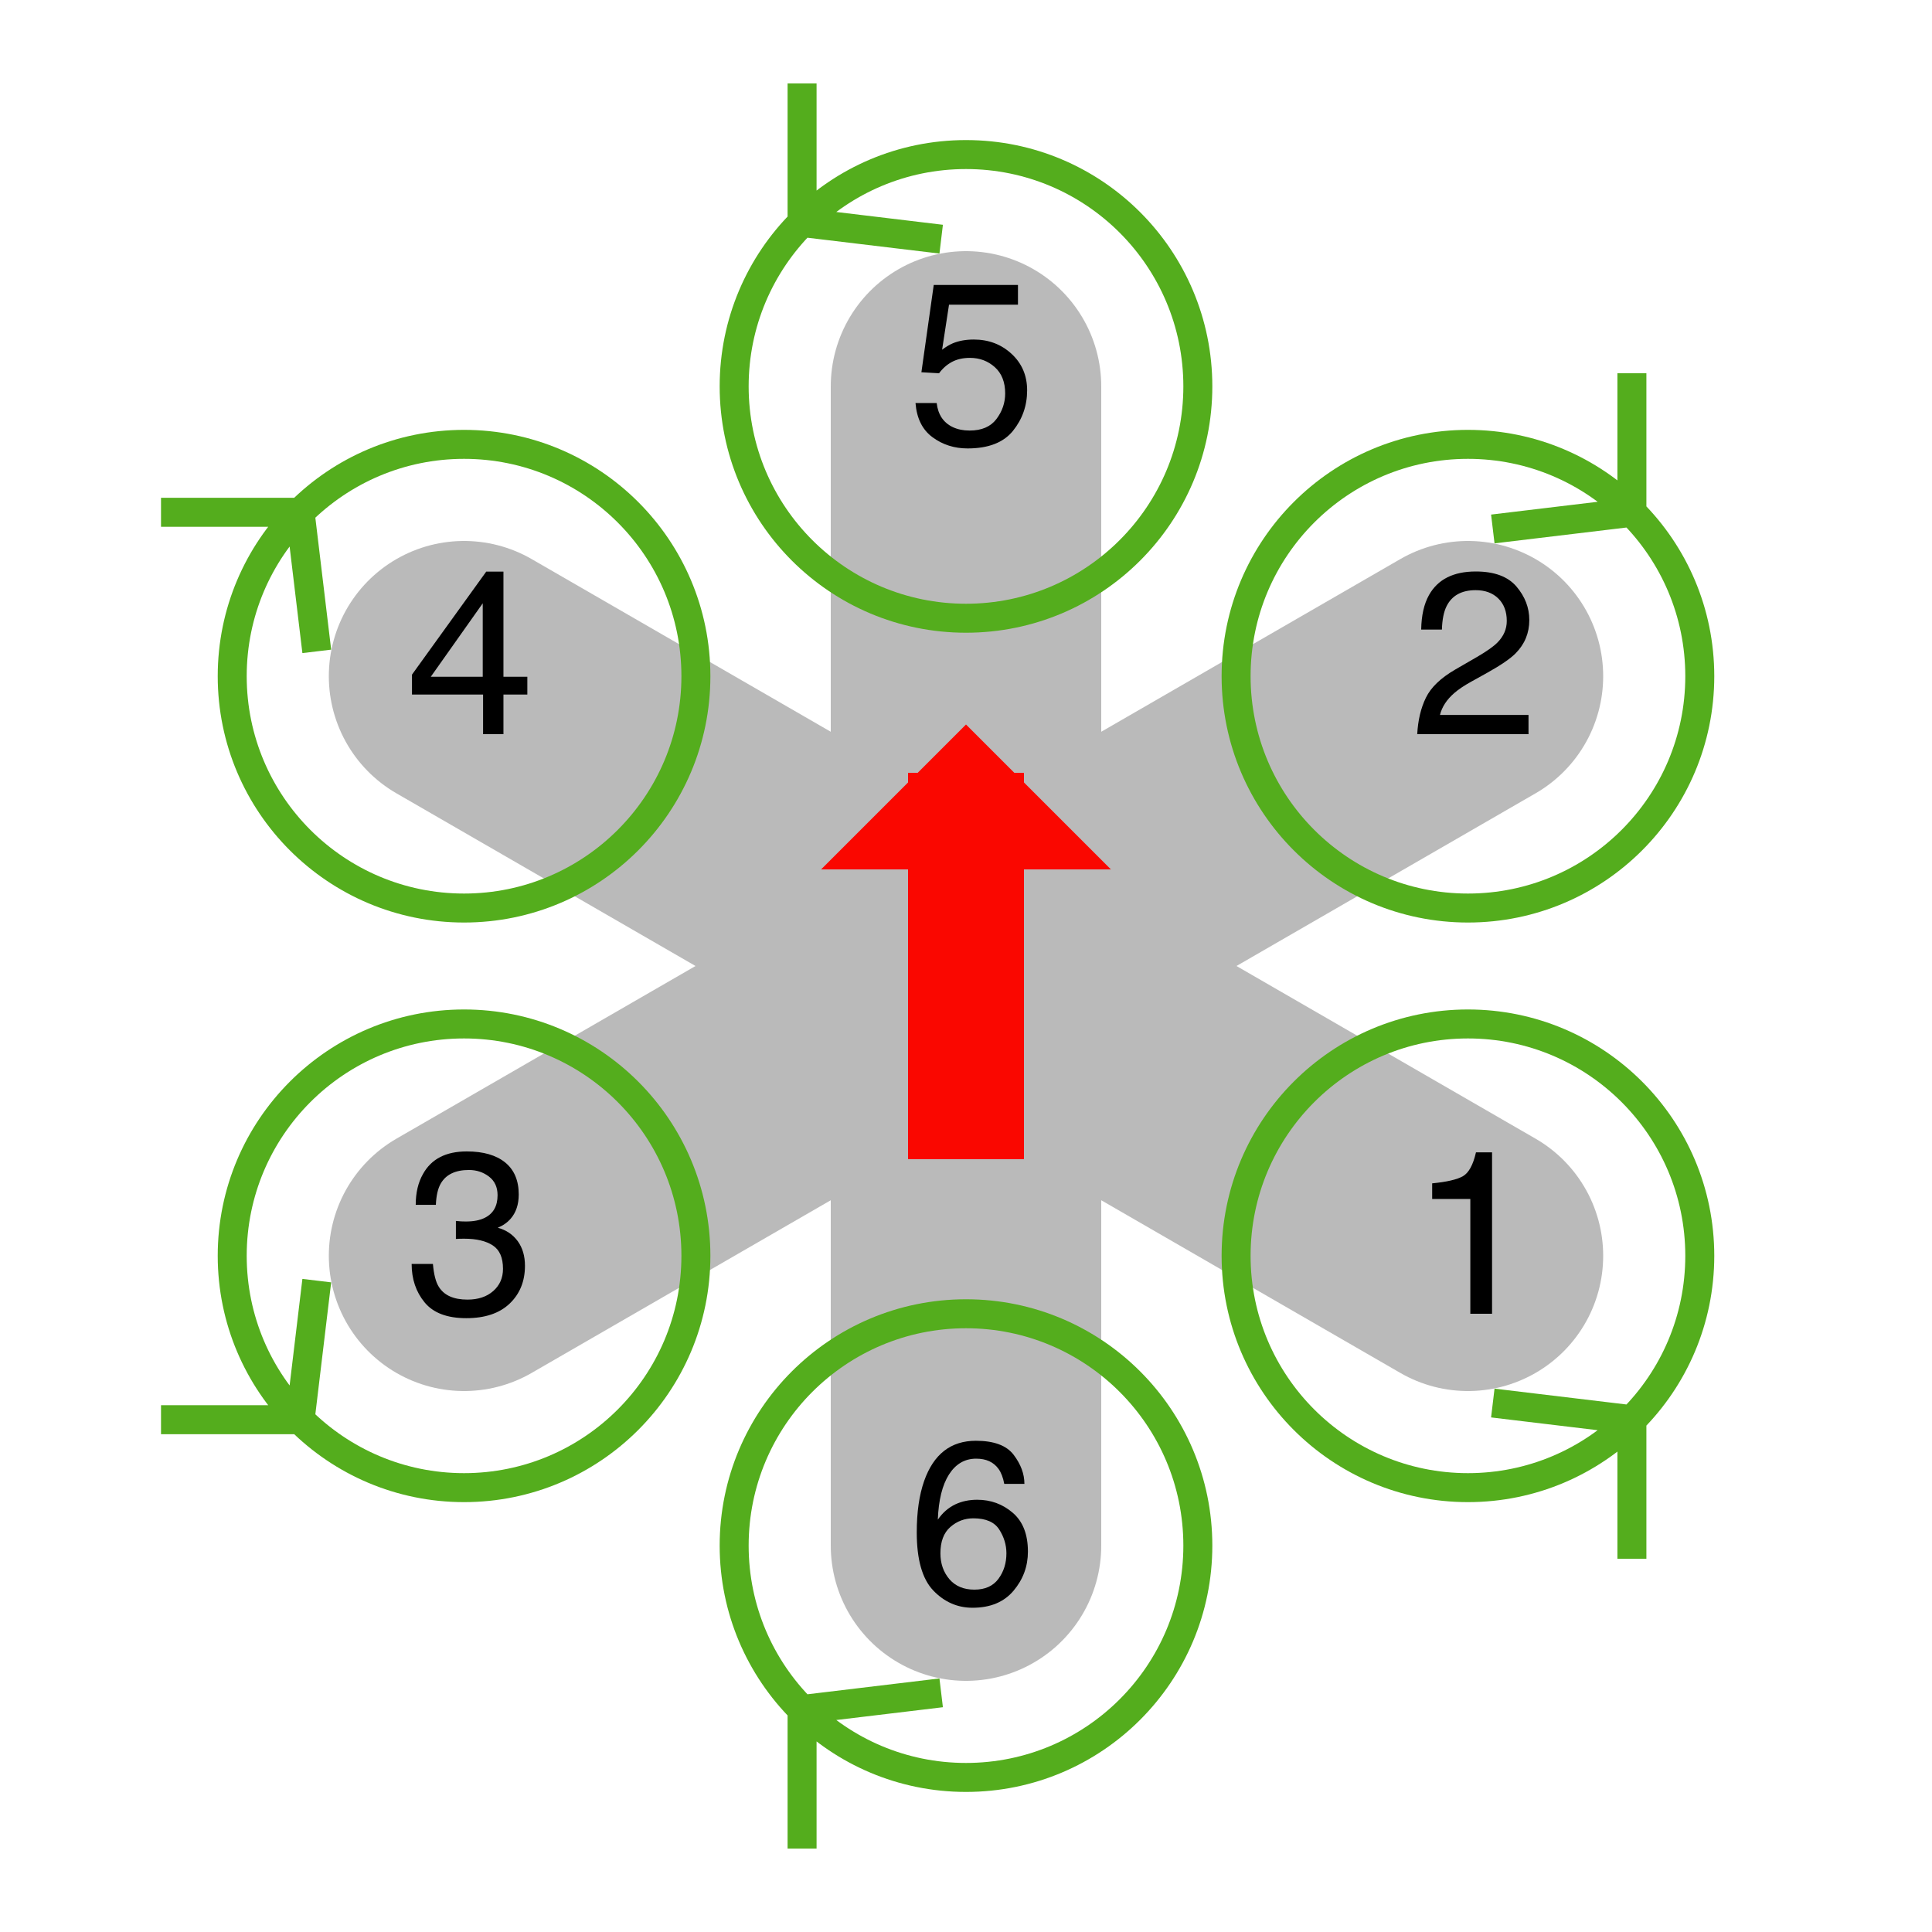
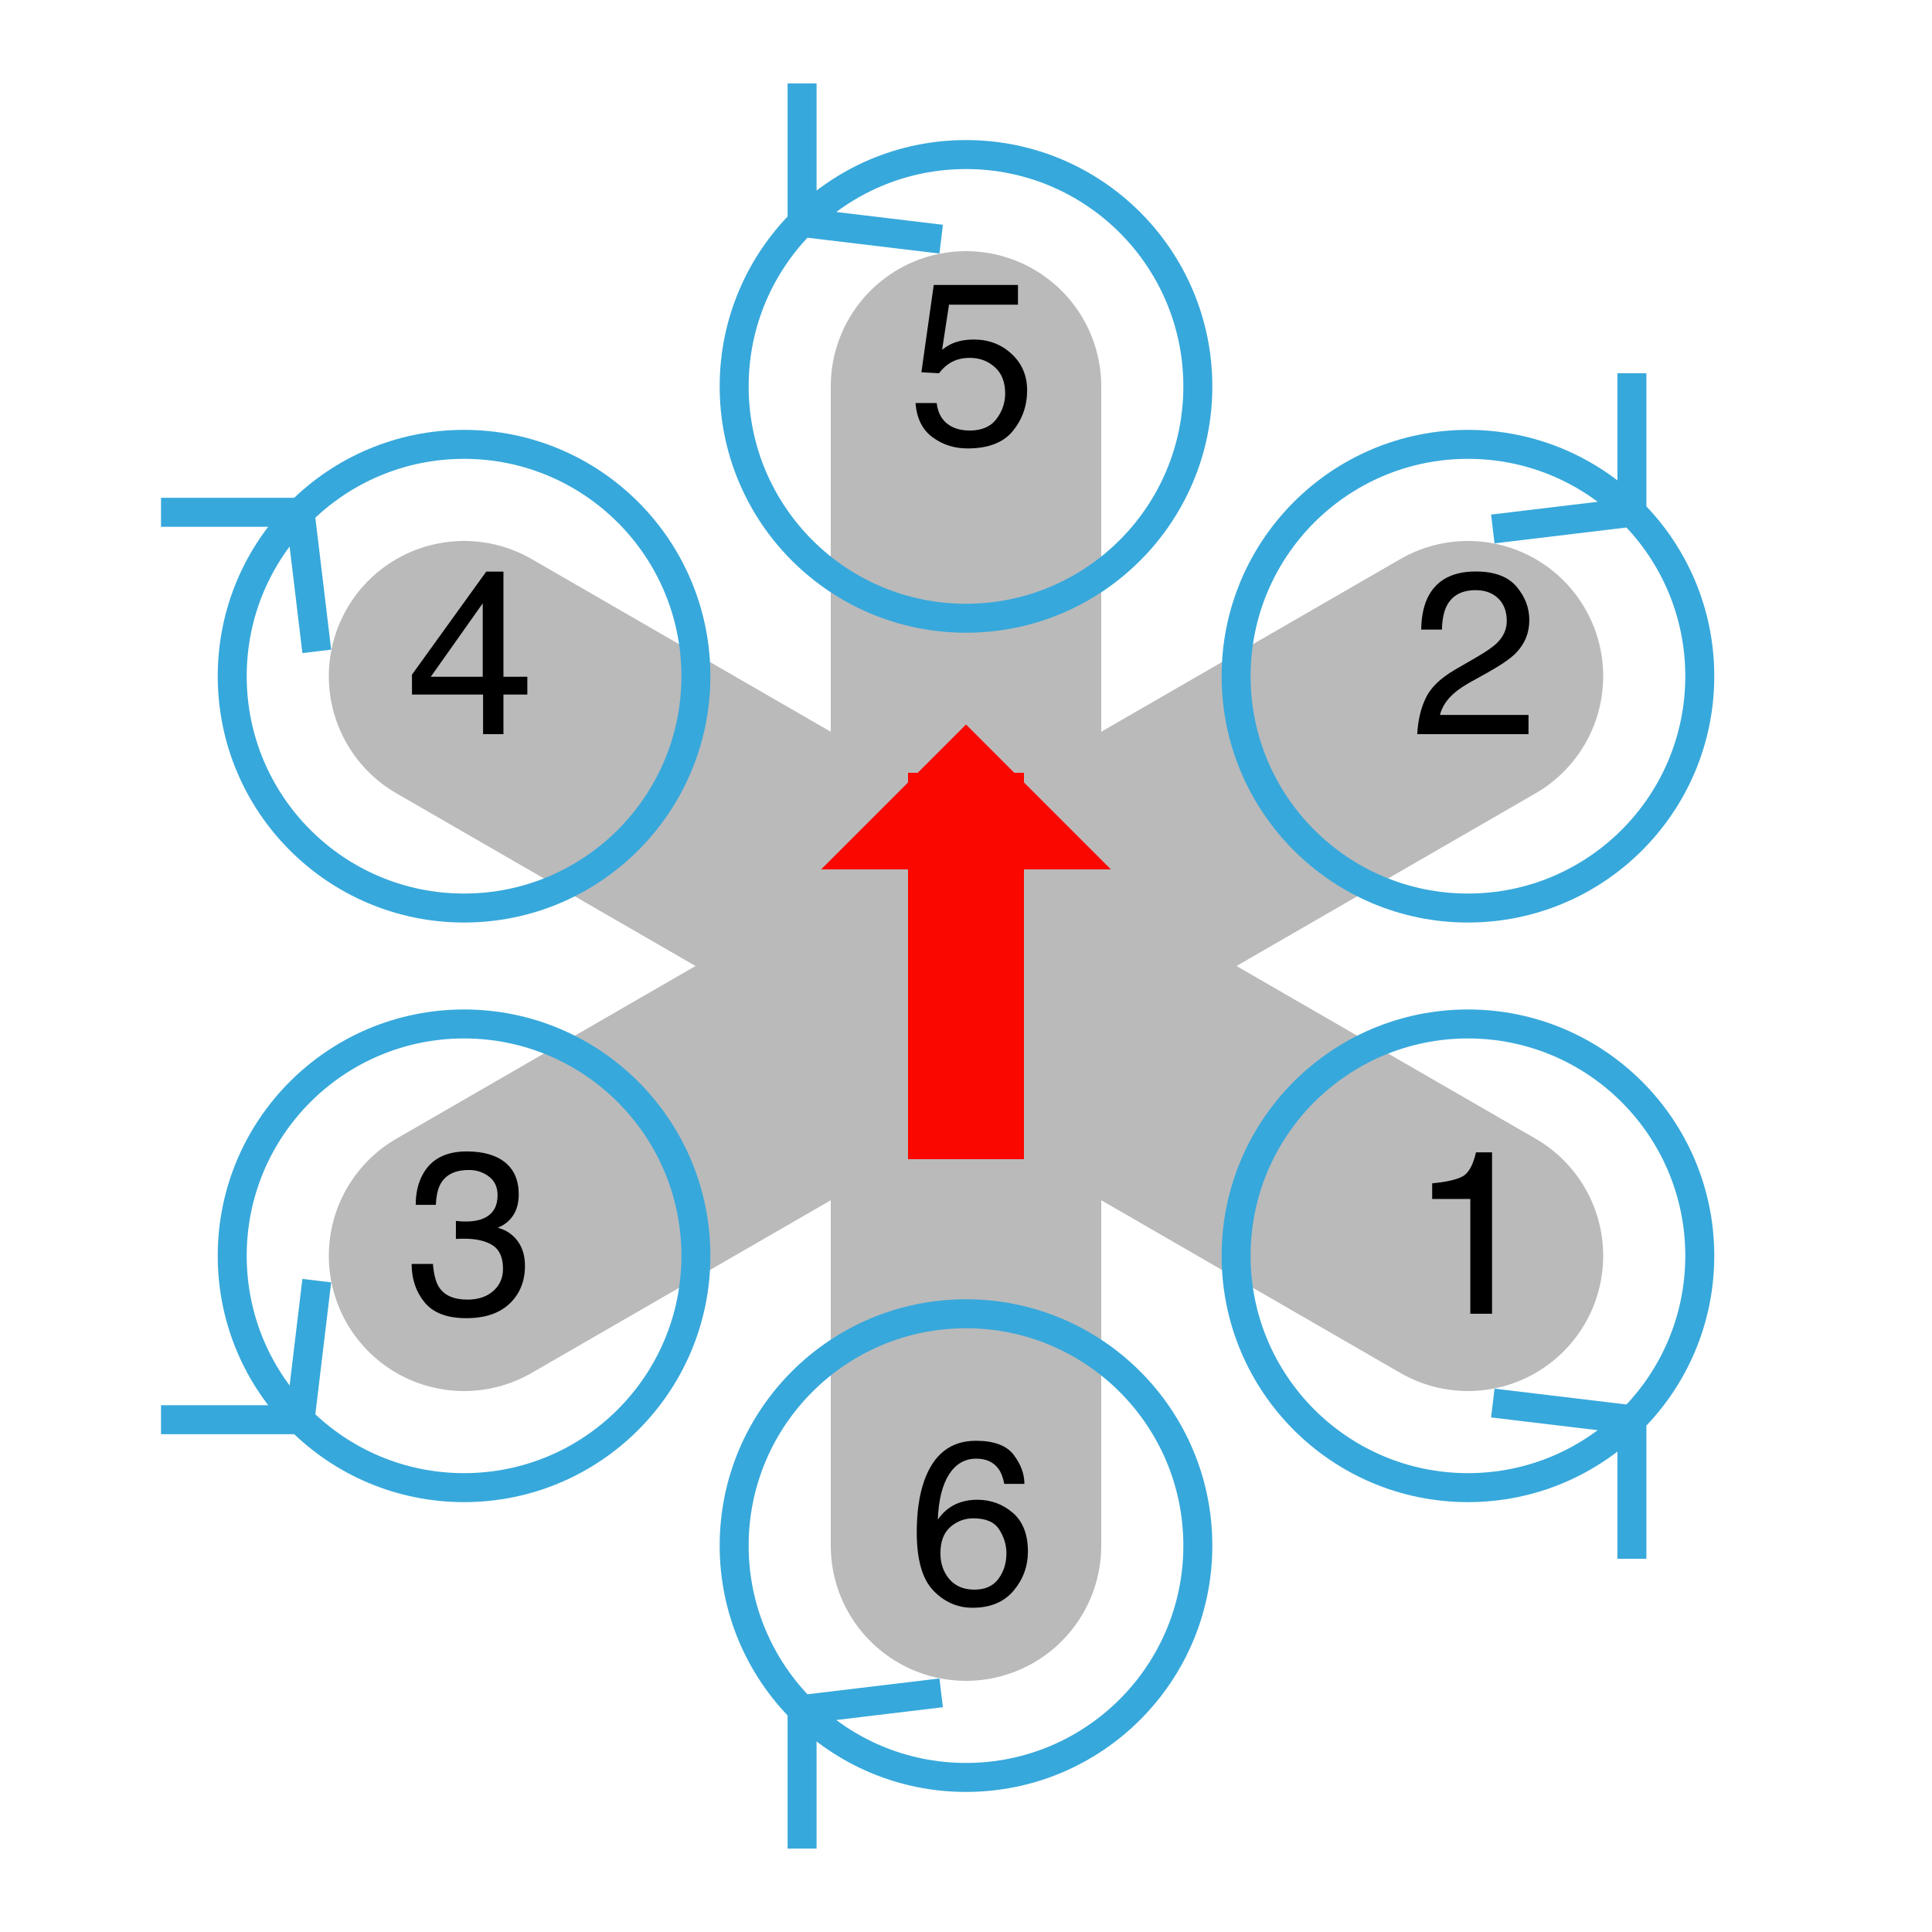
<svg xmlns="http://www.w3.org/2000/svg" xmlns:xlink="http://www.w3.org/1999/xlink" width="200pt" height="200pt" viewBox="0 0 200 200" version="1.1">
  <defs>
    <g>
      <symbol overflow="visible" id="glyph0-0">
        <path style="stroke:none;" d="" />
      </symbol>
      <symbol overflow="visible" id="glyph0-1">
        <path style="stroke:none;" d="M 2.965 -4.277 C 3.105 -3.074 3.664 -2.242 4.641 -1.781 C 5.141 -1.547 5.719 -1.43 6.375 -1.43 C 7.625 -1.43 8.551 -1.828 9.152 -2.625 C 9.754 -3.422 10.055 -4.305 10.055 -5.273 C 10.055 -6.445 9.695 -7.352 8.984 -7.992 C 8.27 -8.633 7.41 -8.953 6.41 -8.953 C 5.684 -8.953 5.062 -8.812 4.539 -8.531 C 4.02 -8.25 3.578 -7.859 3.211 -7.359 L 1.383 -7.465 L 2.66 -16.5 L 11.379 -16.5 L 11.379 -14.461 L 4.242 -14.461 L 3.527 -9.797 C 3.918 -10.094 4.289 -10.316 4.641 -10.465 C 5.266 -10.723 5.988 -10.852 6.809 -10.852 C 8.348 -10.852 9.652 -10.355 10.723 -9.363 C 11.793 -8.371 12.328 -7.113 12.328 -5.59 C 12.328 -4.004 11.836 -2.605 10.859 -1.395 C 9.879 -0.184 8.312 0.422 6.164 0.422 C 4.797 0.422 3.586 0.039 2.539 -0.734 C 1.488 -1.504 0.898 -2.684 0.773 -4.277 Z M 2.965 -4.277 " />
      </symbol>
      <symbol overflow="visible" id="glyph0-2">
        <path style="stroke:none;" d="M 1.648 -3.773 C 2.168 -4.844 3.18 -5.816 4.688 -6.691 L 6.938 -7.992 C 7.945 -8.578 8.652 -9.078 9.059 -9.492 C 9.699 -10.141 10.02 -10.883 10.02 -11.719 C 10.02 -12.695 9.727 -13.469 9.141 -14.047 C 8.555 -14.621 7.773 -14.906 6.797 -14.906 C 5.352 -14.906 4.352 -14.359 3.797 -13.266 C 3.5 -12.68 3.336 -11.867 3.305 -10.828 L 1.16 -10.828 C 1.184 -12.289 1.453 -13.48 1.969 -14.402 C 2.883 -16.027 4.496 -16.84 6.809 -16.84 C 8.73 -16.84 10.133 -16.32 11.023 -15.281 C 11.91 -14.242 12.352 -13.086 12.352 -11.812 C 12.352 -10.469 11.879 -9.32 10.934 -8.367 C 10.387 -7.812 9.406 -7.141 7.992 -6.352 L 6.387 -5.461 C 5.621 -5.039 5.02 -4.637 4.582 -4.254 C 3.801 -3.574 3.309 -2.82 3.105 -1.992 L 12.27 -1.992 L 12.27 0 L 0.75 0 C 0.828 -1.445 1.125 -2.703 1.648 -3.773 Z M 1.648 -3.773 " />
      </symbol>
      <symbol overflow="visible" id="glyph0-3">
        <path style="stroke:none;" d="M 2.297 -11.883 L 2.297 -13.5 C 3.82 -13.648 4.883 -13.898 5.484 -14.242 C 6.086 -14.59 6.535 -15.414 6.832 -16.711 L 8.496 -16.711 L 8.496 0 L 6.246 0 L 6.246 -11.883 Z M 2.297 -11.883 " />
      </symbol>
      <symbol overflow="visible" id="glyph0-4">
        <path style="stroke:none;" d="M 10.938 -15.391 C 11.676 -14.418 12.047 -13.418 12.047 -12.387 L 9.961 -12.387 C 9.836 -13.051 9.637 -13.57 9.363 -13.945 C 8.855 -14.648 8.086 -15 7.055 -15 C 5.875 -15 4.938 -14.453 4.242 -13.367 C 3.547 -12.277 3.16 -10.715 3.082 -8.684 C 3.566 -9.395 4.176 -9.926 4.91 -10.277 C 5.582 -10.59 6.332 -10.746 7.16 -10.746 C 8.566 -10.746 9.793 -10.297 10.84 -9.398 C 11.887 -8.5 12.41 -7.16 12.41 -5.379 C 12.41 -3.855 11.914 -2.508 10.922 -1.328 C 9.93 -0.152 8.516 0.434 6.68 0.434 C 5.109 0.434 3.754 -0.164 2.613 -1.352 C 1.473 -2.543 0.902 -4.551 0.902 -7.371 C 0.902 -9.457 1.156 -11.227 1.664 -12.68 C 2.641 -15.461 4.426 -16.852 7.02 -16.852 C 8.895 -16.852 10.203 -16.367 10.938 -15.391 Z M 9.359 -2.562 C 9.91 -3.309 10.184 -4.188 10.184 -5.203 C 10.184 -6.062 9.938 -6.883 9.445 -7.656 C 8.953 -8.434 8.059 -8.824 6.762 -8.824 C 5.855 -8.824 5.062 -8.523 4.375 -7.922 C 3.691 -7.32 3.352 -6.414 3.352 -5.203 C 3.352 -4.141 3.664 -3.25 4.281 -2.523 C 4.902 -1.801 5.766 -1.441 6.867 -1.441 C 7.977 -1.441 8.805 -1.812 9.359 -2.562 Z M 9.359 -2.562 " />
      </symbol>
      <symbol overflow="visible" id="glyph0-5">
        <path style="stroke:none;" d="M 1.914 -1.18 C 1.02 -2.27 0.574 -3.594 0.574 -5.156 L 2.777 -5.156 C 2.871 -4.07 3.074 -3.281 3.387 -2.789 C 3.934 -1.906 4.922 -1.465 6.352 -1.465 C 7.461 -1.465 8.352 -1.762 9.023 -2.355 C 9.695 -2.949 10.031 -3.715 10.031 -4.652 C 10.031 -5.809 9.68 -6.617 8.969 -7.078 C 8.262 -7.539 7.281 -7.77 6.023 -7.77 C 5.883 -7.77 5.742 -7.766 5.594 -7.766 C 5.449 -7.762 5.305 -7.754 5.156 -7.746 L 5.156 -9.609 C 5.375 -9.586 5.559 -9.57 5.707 -9.562 C 5.855 -9.555 6.016 -9.551 6.188 -9.551 C 6.977 -9.551 7.625 -9.676 8.133 -9.926 C 9.023 -10.363 9.469 -11.145 9.469 -12.27 C 9.469 -13.105 9.172 -13.75 8.578 -14.203 C 7.984 -14.656 7.293 -14.883 6.504 -14.883 C 5.098 -14.883 4.125 -14.414 3.586 -13.477 C 3.289 -12.961 3.121 -12.227 3.082 -11.273 L 0.996 -11.273 C 0.996 -12.523 1.246 -13.586 1.746 -14.461 C 2.605 -16.023 4.117 -16.805 6.281 -16.805 C 7.992 -16.805 9.316 -16.422 10.254 -15.664 C 11.191 -14.902 11.66 -13.797 11.66 -12.352 C 11.66 -11.32 11.383 -10.484 10.828 -9.844 C 10.484 -9.445 10.039 -9.133 9.492 -8.906 C 10.375 -8.664 11.062 -8.195 11.562 -7.508 C 12.059 -6.816 12.305 -5.969 12.305 -4.969 C 12.305 -3.367 11.777 -2.062 10.723 -1.055 C 9.668 -0.047 8.172 0.457 6.234 0.457 C 4.25 0.457 2.812 -0.086 1.914 -1.18 Z M 1.914 -1.18 " />
      </symbol>
      <symbol overflow="visible" id="glyph0-6">
        <path style="stroke:none;" d="M 7.934 -5.941 L 7.934 -13.547 L 2.555 -5.941 Z M 7.969 0 L 7.969 -4.102 L 0.609 -4.102 L 0.609 -6.164 L 8.297 -16.828 L 10.078 -16.828 L 10.078 -5.941 L 12.551 -5.941 L 12.551 -4.102 L 10.078 -4.102 L 10.078 0 Z M 7.969 0 " />
      </symbol>
    </g>
  </defs>
  <g id="surface21">
    <path style="fill:none;stroke-width:28;stroke-linecap:round;stroke-linejoin:round;stroke:rgb(72.941%,72.941%,72.941%);stroke-opacity:1;stroke-miterlimit:10;" d="M 100 40 L 100 160 M 151.961 70 L 48.039 130 M 151.961 130 L 48.039 70 " />
-     <path style="fill:none;stroke-width:3;stroke-linecap:butt;stroke-linejoin:miter;stroke:rgb(32.941%,67.843%,11.373%);stroke-opacity:1;stroke-miterlimit:10;" d="M 124 40 C 124 53.254 113.254 64 100 64 C 86.746 64 76 53.254 76 40 C 76 26.746 86.746 16 100 16 C 113.254 16 124 26.746 124 40 M 83.031 23.031 L 83.031 8.633 M 83.031 23.031 L 97.43 24.758 " />
+     <path style="fill:none;stroke-width:3;stroke-linecap:butt;stroke-linejoin:miter;stroke:rgb(55,168,219);stroke-opacity:1;stroke-miterlimit:10;" d="M 124 40 C 124 53.254 113.254 64 100 64 C 86.746 64 76 53.254 76 40 C 76 26.746 86.746 16 100 16 C 113.254 16 124 26.746 124 40 M 83.031 23.031 L 83.031 8.633 M 83.031 23.031 L 97.43 24.758 " />
    <g style="fill:rgb(0%,0%,0%);fill-opacity:1;">
      <use xlink:href="#glyph0-1" x="94" y="46" />
    </g>
-     <path style="fill:none;stroke-width:3;stroke-linecap:butt;stroke-linejoin:miter;stroke:rgb(32.941%,67.843%,11.373%);stroke-opacity:1;stroke-miterlimit:10;" d="M 175.961 70 C 175.961 83.254 165.215 94 151.961 94 C 138.707 94 127.961 83.254 127.961 70 C 127.961 56.746 138.707 46 151.961 46 C 165.215 46 175.961 56.746 175.961 70 M 168.934 53.031 L 168.934 38.633 M 168.934 53.031 L 154.535 54.758 " />
+     <path style="fill:none;stroke-width:3;stroke-linecap:butt;stroke-linejoin:miter;stroke:rgb(55,168,219);stroke-opacity:1;stroke-miterlimit:10;" d="M 175.961 70 C 175.961 83.254 165.215 94 151.961 94 C 138.707 94 127.961 83.254 127.961 70 C 127.961 56.746 138.707 46 151.961 46 C 165.215 46 175.961 56.746 175.961 70 M 168.934 53.031 L 168.934 38.633 M 168.934 53.031 L 154.535 54.758 " />
    <g style="fill:rgb(0%,0%,0%);fill-opacity:1;">
      <use xlink:href="#glyph0-2" x="145.961" y="76" />
    </g>
-     <path style="fill:none;stroke-width:3;stroke-linecap:butt;stroke-linejoin:miter;stroke:rgb(32.941%,67.843%,11.373%);stroke-opacity:1;stroke-miterlimit:10;" d="M 175.961 130 C 175.961 143.254 165.215 154 151.961 154 C 138.707 154 127.961 143.254 127.961 130 C 127.961 116.746 138.707 106 151.961 106 C 165.215 106 175.961 116.746 175.961 130 M 168.934 146.969 L 168.934 161.367 M 168.934 146.969 L 154.535 145.242 " />
+     <path style="fill:none;stroke-width:3;stroke-linecap:butt;stroke-linejoin:miter;stroke:rgb(55,168,219);stroke-opacity:1;stroke-miterlimit:10;" d="M 175.961 130 C 175.961 143.254 165.215 154 151.961 154 C 138.707 154 127.961 143.254 127.961 130 C 127.961 116.746 138.707 106 151.961 106 C 165.215 106 175.961 116.746 175.961 130 M 168.934 146.969 L 168.934 161.367 M 168.934 146.969 L 154.535 145.242 " />
    <g style="fill:rgb(0%,0%,0%);fill-opacity:1;">
      <use xlink:href="#glyph0-3" x="145.961" y="136" />
    </g>
-     <path style="fill:none;stroke-width:3;stroke-linecap:butt;stroke-linejoin:miter;stroke:rgb(32.941%,67.843%,11.373%);stroke-opacity:1;stroke-miterlimit:10;" d="M 124 160 C 124 173.254 113.254 184 100 184 C 86.746 184 76 173.254 76 160 C 76 146.746 86.746 136 100 136 C 113.254 136 124 146.746 124 160 M 83.031 176.969 L 83.031 191.367 M 83.031 176.969 L 97.43 175.242 " />
+     <path style="fill:none;stroke-width:3;stroke-linecap:butt;stroke-linejoin:miter;stroke:rgb(55,168,219);stroke-opacity:1;stroke-miterlimit:10;" d="M 124 160 C 124 173.254 113.254 184 100 184 C 86.746 184 76 173.254 76 160 C 76 146.746 86.746 136 100 136 C 113.254 136 124 146.746 124 160 M 83.031 176.969 L 83.031 191.367 M 83.031 176.969 L 97.43 175.242 " />
    <g style="fill:rgb(0%,0%,0%);fill-opacity:1;">
      <use xlink:href="#glyph0-4" x="94" y="166" />
    </g>
-     <path style="fill:none;stroke-width:3;stroke-linecap:butt;stroke-linejoin:miter;stroke:rgb(32.941%,67.843%,11.373%);stroke-opacity:1;stroke-miterlimit:10;" d="M 72.039 130 C 72.039 143.254 61.293 154 48.039 154 C 34.785 154 24.039 143.254 24.039 130 C 24.039 116.746 34.785 106 48.039 106 C 61.293 106 72.039 116.746 72.039 130 M 31.066 146.969 L 32.793 132.57 M 31.066 146.969 L 16.668 146.969 " />
+     <path style="fill:none;stroke-width:3;stroke-linecap:butt;stroke-linejoin:miter;stroke:rgb(55,168,219);stroke-opacity:1;stroke-miterlimit:10;" d="M 72.039 130 C 72.039 143.254 61.293 154 48.039 154 C 34.785 154 24.039 143.254 24.039 130 C 24.039 116.746 34.785 106 48.039 106 C 61.293 106 72.039 116.746 72.039 130 M 31.066 146.969 L 32.793 132.57 M 31.066 146.969 L 16.668 146.969 " />
    <g style="fill:rgb(0%,0%,0%);fill-opacity:1;">
      <use xlink:href="#glyph0-5" x="42.039" y="136" />
    </g>
-     <path style="fill:none;stroke-width:3;stroke-linecap:butt;stroke-linejoin:miter;stroke:rgb(32.941%,67.843%,11.373%);stroke-opacity:1;stroke-miterlimit:10;" d="M 72.039 70 C 72.039 83.254 61.293 94 48.039 94 C 34.785 94 24.039 83.254 24.039 70 C 24.039 56.746 34.785 46 48.039 46 C 61.293 46 72.039 56.746 72.039 70 M 31.066 53.031 L 32.793 67.43 M 31.066 53.031 L 16.668 53.031 " />
+     <path style="fill:none;stroke-width:3;stroke-linecap:butt;stroke-linejoin:miter;stroke:rgb(55,168,219);stroke-opacity:1;stroke-miterlimit:10;" d="M 72.039 70 C 72.039 83.254 61.293 94 48.039 94 C 34.785 94 24.039 83.254 24.039 70 C 24.039 56.746 34.785 46 48.039 46 C 61.293 46 72.039 56.746 72.039 70 M 31.066 53.031 L 32.793 67.43 M 31.066 53.031 L 16.668 53.031 " />
    <g style="fill:rgb(0%,0%,0%);fill-opacity:1;">
      <use xlink:href="#glyph0-6" x="42.039" y="76" />
    </g>
    <path style="fill:none;stroke-width:12;stroke-linecap:butt;stroke-linejoin:bevel;stroke:rgb(98.039%,2.745%,0%);stroke-opacity:1;stroke-miterlimit:10;" d="M 100 80 L 100 120 " />
    <path style=" stroke:none;fill-rule:nonzero;fill:rgb(98.039%,2.745%,0%);fill-opacity:1;" d="M 100 75 L 85 90 L 115 90 L 100 75 " />
  </g>
</svg>
